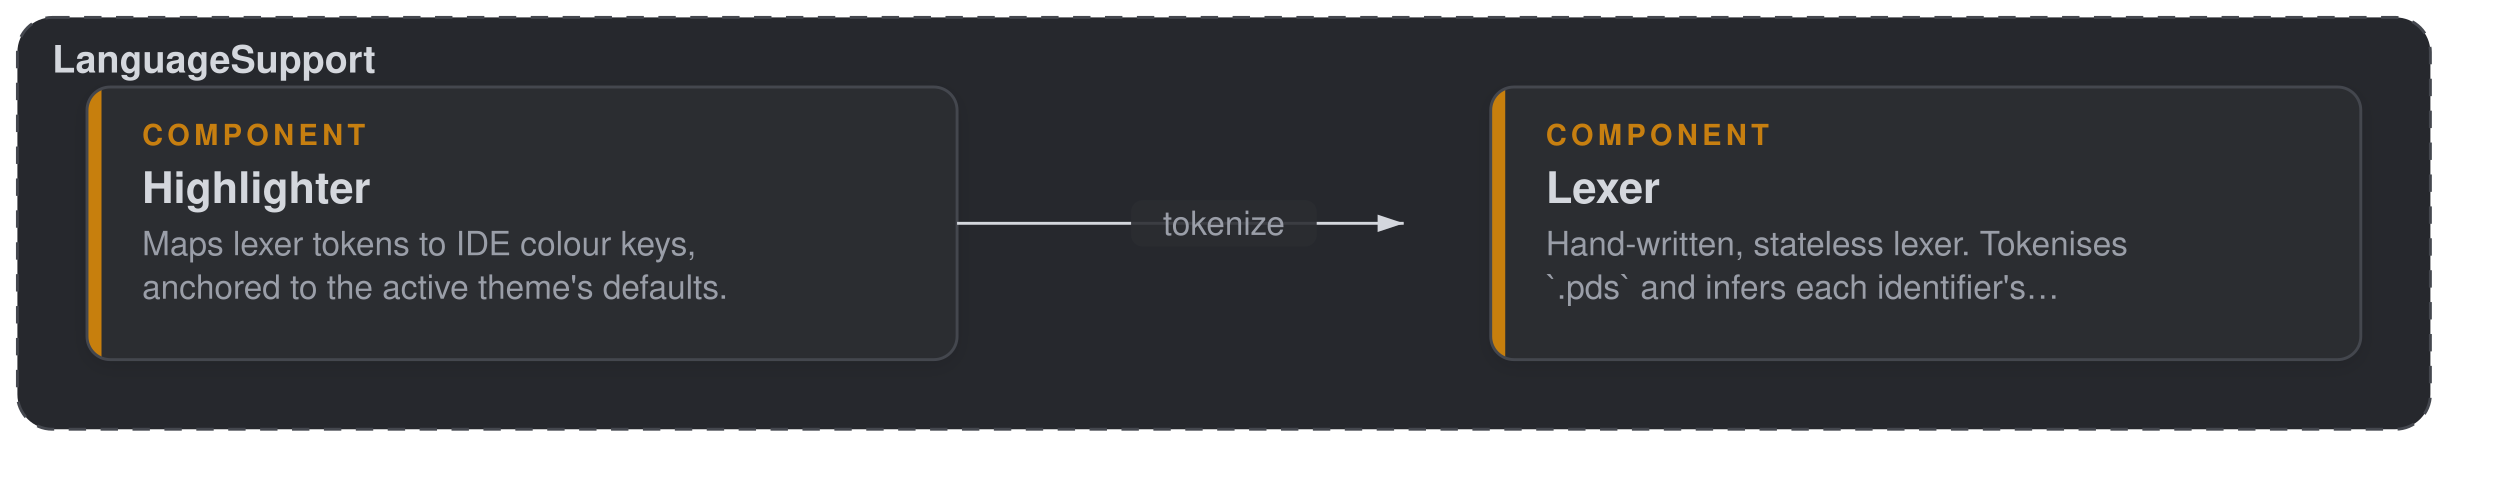
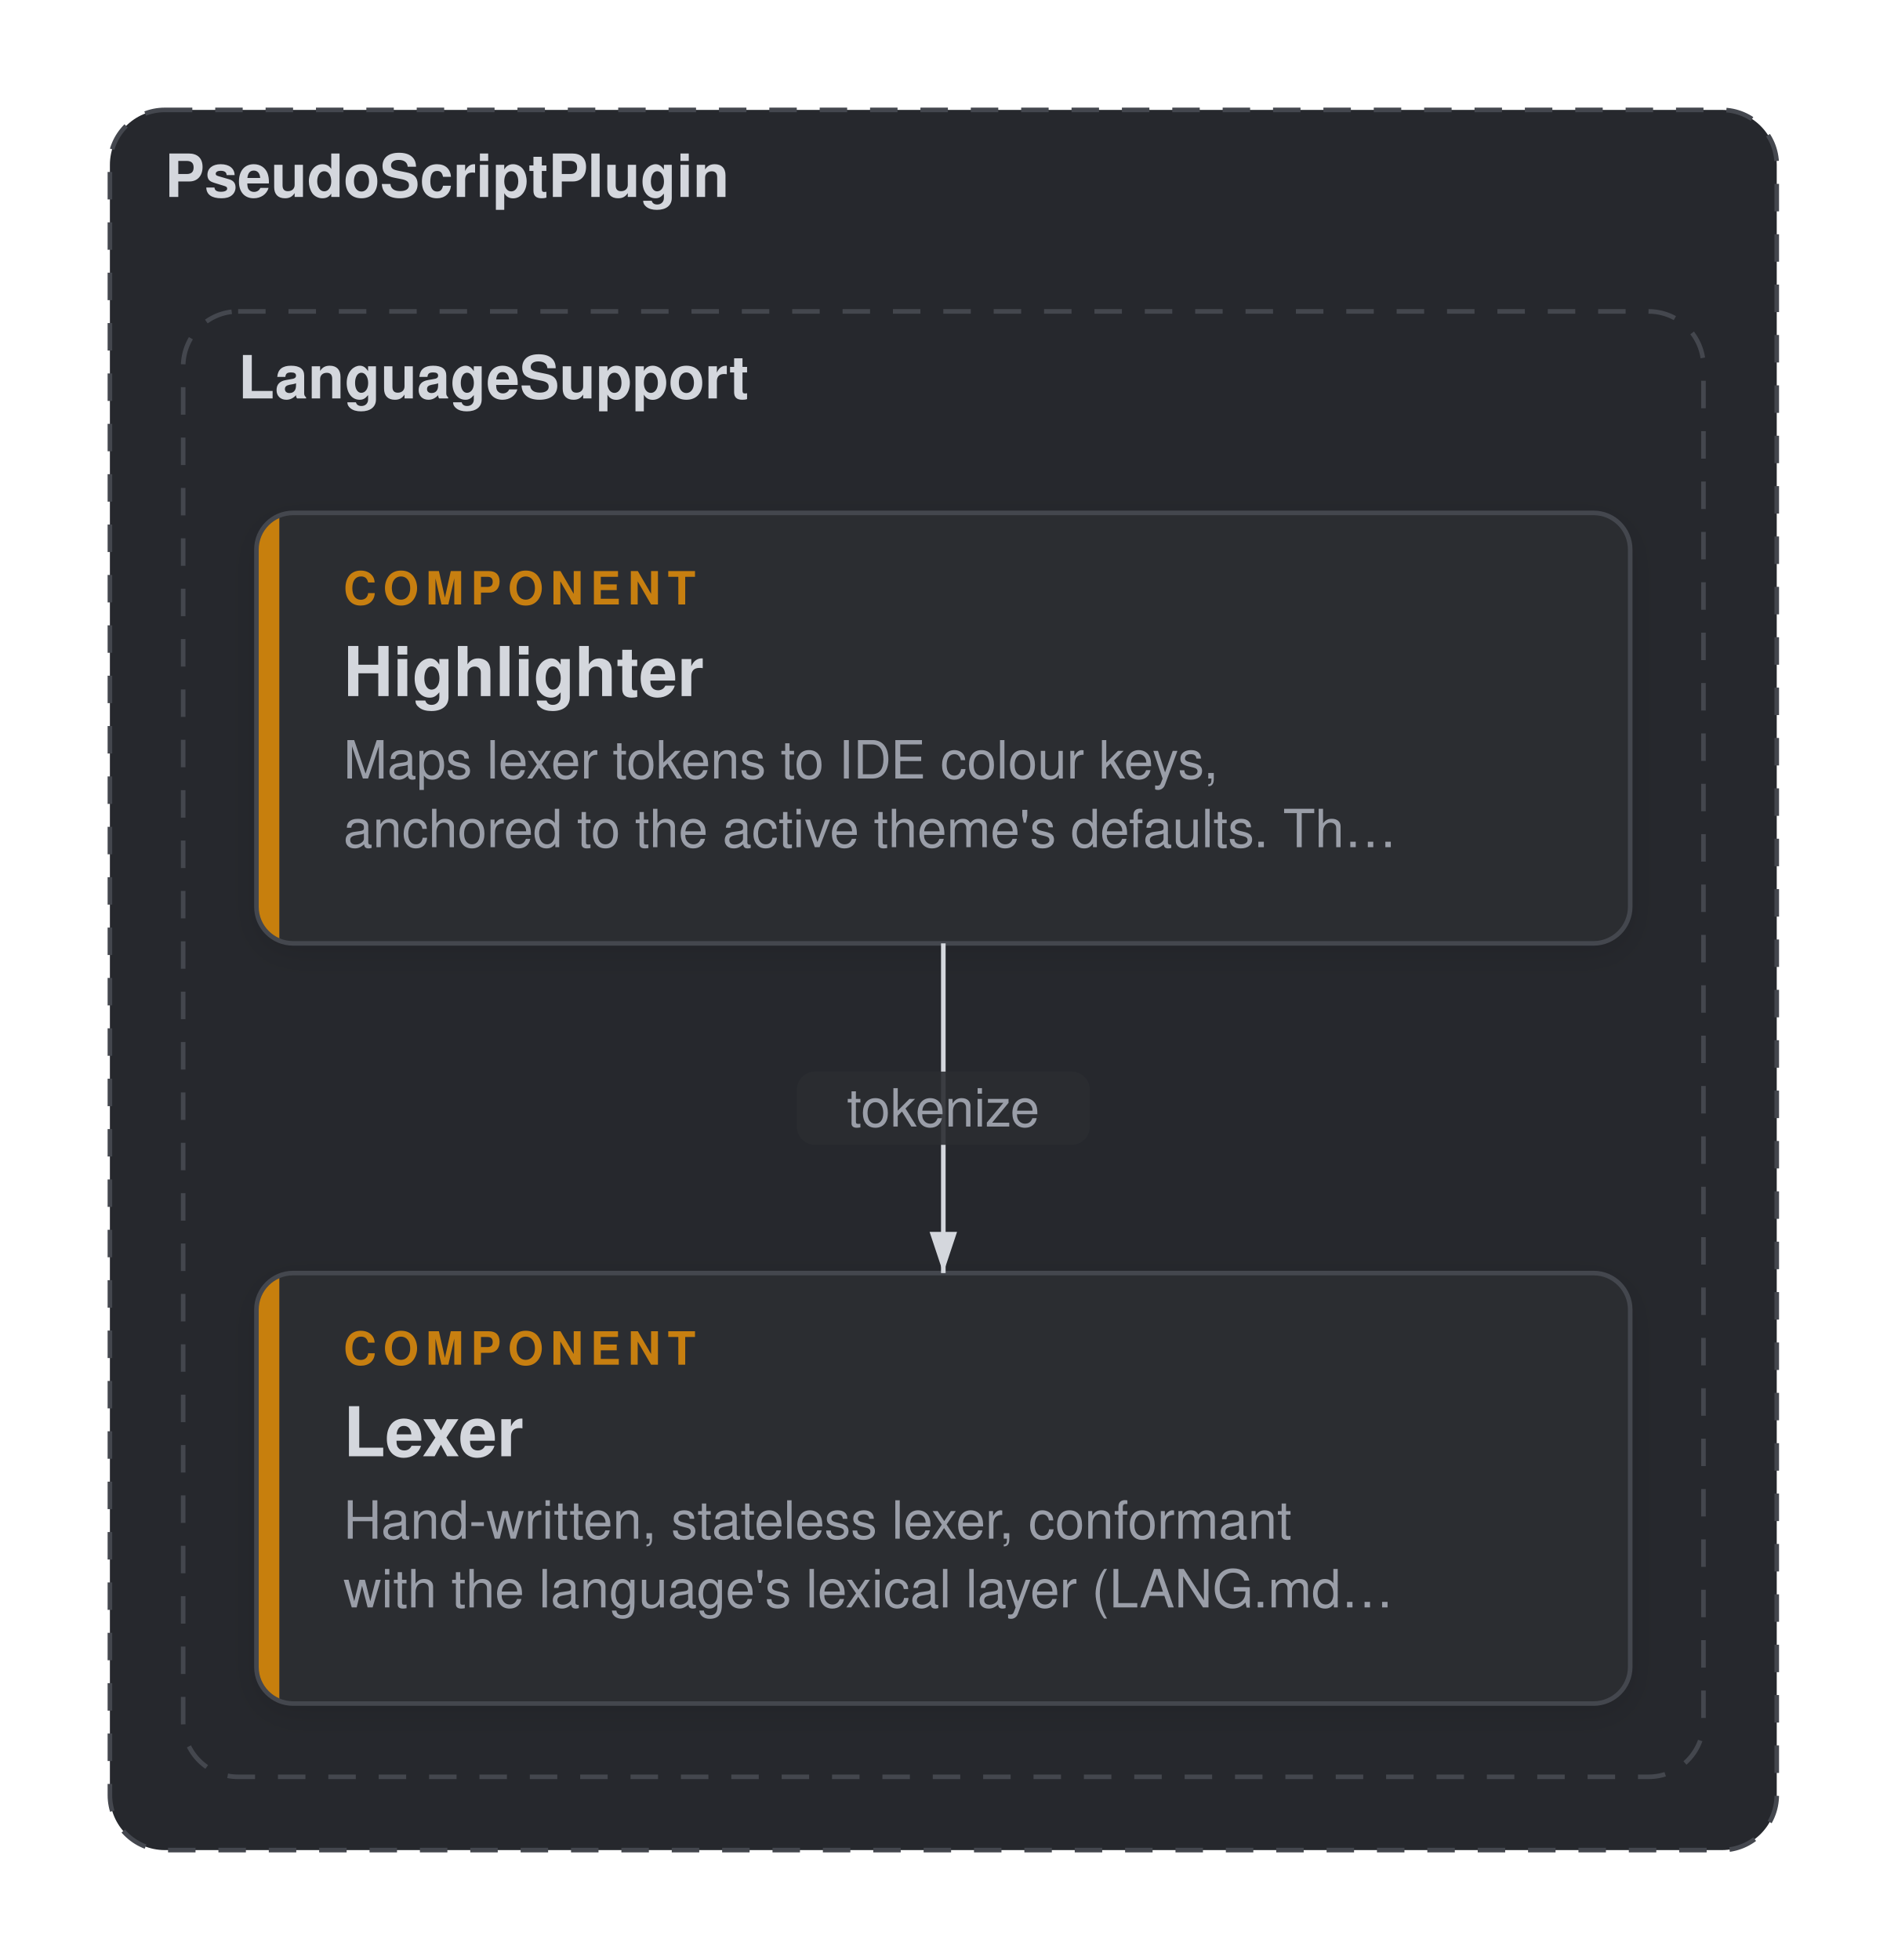
- <svg xmlns="http://www.w3.org/2000/svg" viewBox="0 0 862 172" width="862" height="172" font-family="sans-serif" font-size="13">
+ <svg xmlns="http://www.w3.org/2000/svg" viewBox="0 0 412 428" width="412" height="428" font-family="sans-serif" font-size="13">
  <defs>
    <marker id="arrow" markerWidth="10" markerHeight="10" refX="9" refY="3" orient="auto" markerUnits="strokeWidth">
      <path d="M0,0 L9,3 L0,6 z" fill="#d4d7dd" />
    </marker>
    <filter id="cardlift" x="-12%" y="-12%" width="124%" height="140%">
      <feDropShadow dx="0" dy="2" stdDeviation="3.5" flood-color="#000000" flood-opacity="0.12" />
    </filter>
  </defs>
  <g font-family="Helvetica, Arial, sans-serif">
-     <rect x="6" y="6" width="832" height="142" rx="12" fill="#26282d" stroke="#44474e" stroke-dasharray="6 5" />
-     <text x="18" y="25" font-size="13" font-weight="700" fill="#d4d7dd">LanguageSupport</text>
-     <rect x="514" y="30" width="300" height="94" rx="8" fill="#c77f10" filter="url(#cardlift)" />
-     <path d="M519,30 H806 A8,8 0 0 1 814,38 V116 A8,8 0 0 1 806,124 H519 Z" fill="#2b2d31" />
-     <rect x="514" y="30" width="300" height="94" rx="8" fill="none" stroke="#44474e" />
-     <text x="533" y="50" font-size="10" letter-spacing="1.5" font-weight="600" fill="#c77f10">COMPONENT</text>
-     <text x="533" y="70" font-size="15" font-weight="700" fill="#d4d7dd">Lexer</text>
-     <text x="533" y="88" font-size="11.5" fill="#9a9ea8">Hand-written, stateless lexer. Tokenises</text>
-     <text x="533" y="103" font-size="11.5" fill="#9a9ea8">`.pds` and infers each identifier's…</text>
-     <rect x="30" y="30" width="300" height="94" rx="8" fill="#c77f10" filter="url(#cardlift)" />
-     <path d="M35,30 H322 A8,8 0 0 1 330,38 V116 A8,8 0 0 1 322,124 H35 Z" fill="#2b2d31" />
-     <rect x="30" y="30" width="300" height="94" rx="8" fill="none" stroke="#44474e" />
-     <text x="49" y="50" font-size="10" letter-spacing="1.5" font-weight="600" fill="#c77f10">COMPONENT</text>
-     <text x="49" y="70" font-size="15" font-weight="700" fill="#d4d7dd">Highlighter</text>
-     <text x="49" y="88" font-size="11.5" fill="#9a9ea8">Maps lexer tokens to IDE colour keys,</text>
-     <text x="49" y="103" font-size="11.5" fill="#9a9ea8">anchored to the active theme's defaults.</text>
-     <path d="M330,77 L449,77 L484,77 " fill="none" stroke="#d4d7dd" marker-end="url(#arrow)" />
-     <rect x="390" y="69" width="64" height="16" rx="4" fill="#2b2d31e6" />
-     <text x="422" y="81" text-anchor="middle" font-size="11.5" fill="#9a9ea8">tokenize</text>
+     <rect x="24" y="24" width="364" height="380" rx="12" fill="#26282d" stroke="#44474e" stroke-dasharray="6 5" />
+     <text x="36" y="43" font-size="13" font-weight="700" fill="#d4d7dd">PseudoScriptPlugin</text>
+     <rect x="40" y="68" width="332" height="320" rx="12" fill="#26282d" stroke="#44474e" stroke-dasharray="6 5" />
+     <text x="52" y="87" font-size="13" font-weight="700" fill="#d4d7dd">LanguageSupport</text>
+     <rect x="56" y="278" width="300" height="94" rx="8" fill="#c77f10" filter="url(#cardlift)" />
+     <path d="M61,278 H348 A8,8 0 0 1 356,286 V364 A8,8 0 0 1 348,372 H61 Z" fill="#2b2d31" />
+     <rect x="56" y="278" width="300" height="94" rx="8" fill="none" stroke="#44474e" />
+     <text x="75" y="298" font-size="10" letter-spacing="1.5" font-weight="600" fill="#c77f10">COMPONENT</text>
+     <text x="75" y="318" font-size="15" font-weight="700" fill="#d4d7dd">Lexer</text>
+     <text x="75" y="336" font-size="11.5" fill="#9a9ea8">Hand-written, stateless lexer, conformant</text>
+     <text x="75" y="351" font-size="11.5" fill="#9a9ea8">with the language's lexical layer (LANG.md…</text>
+     <rect x="56" y="112" width="300" height="94" rx="8" fill="#c77f10" filter="url(#cardlift)" />
+     <path d="M61,112 H348 A8,8 0 0 1 356,120 V198 A8,8 0 0 1 348,206 H61 Z" fill="#2b2d31" />
+     <rect x="56" y="112" width="300" height="94" rx="8" fill="none" stroke="#44474e" />
+     <text x="75" y="132" font-size="10" letter-spacing="1.5" font-weight="600" fill="#c77f10">COMPONENT</text>
+     <text x="75" y="152" font-size="15" font-weight="700" fill="#d4d7dd">Highlighter</text>
+     <text x="75" y="170" font-size="11.5" fill="#9a9ea8">Maps lexer tokens to IDE colour keys,</text>
+     <text x="75" y="185" font-size="11.5" fill="#9a9ea8">anchored to the active theme's defaults. Th…</text>
+     <path d="M206,206 L206,212 L206,218 L206,224 L206,230 L206,236 L206,242 L206,248 L206,254 L206,260 L206,266 L206,272 L206,278 " fill="none" stroke="#d4d7dd" marker-end="url(#arrow)" />
+     <rect x="174" y="234" width="64" height="16" rx="4" fill="#2b2d31e6" />
+     <text x="206" y="246" text-anchor="middle" font-size="11.5" fill="#9a9ea8">
+       <tspan x="206" dy="0">tokenize</tspan>
+     </text>
  </g>
</svg>
